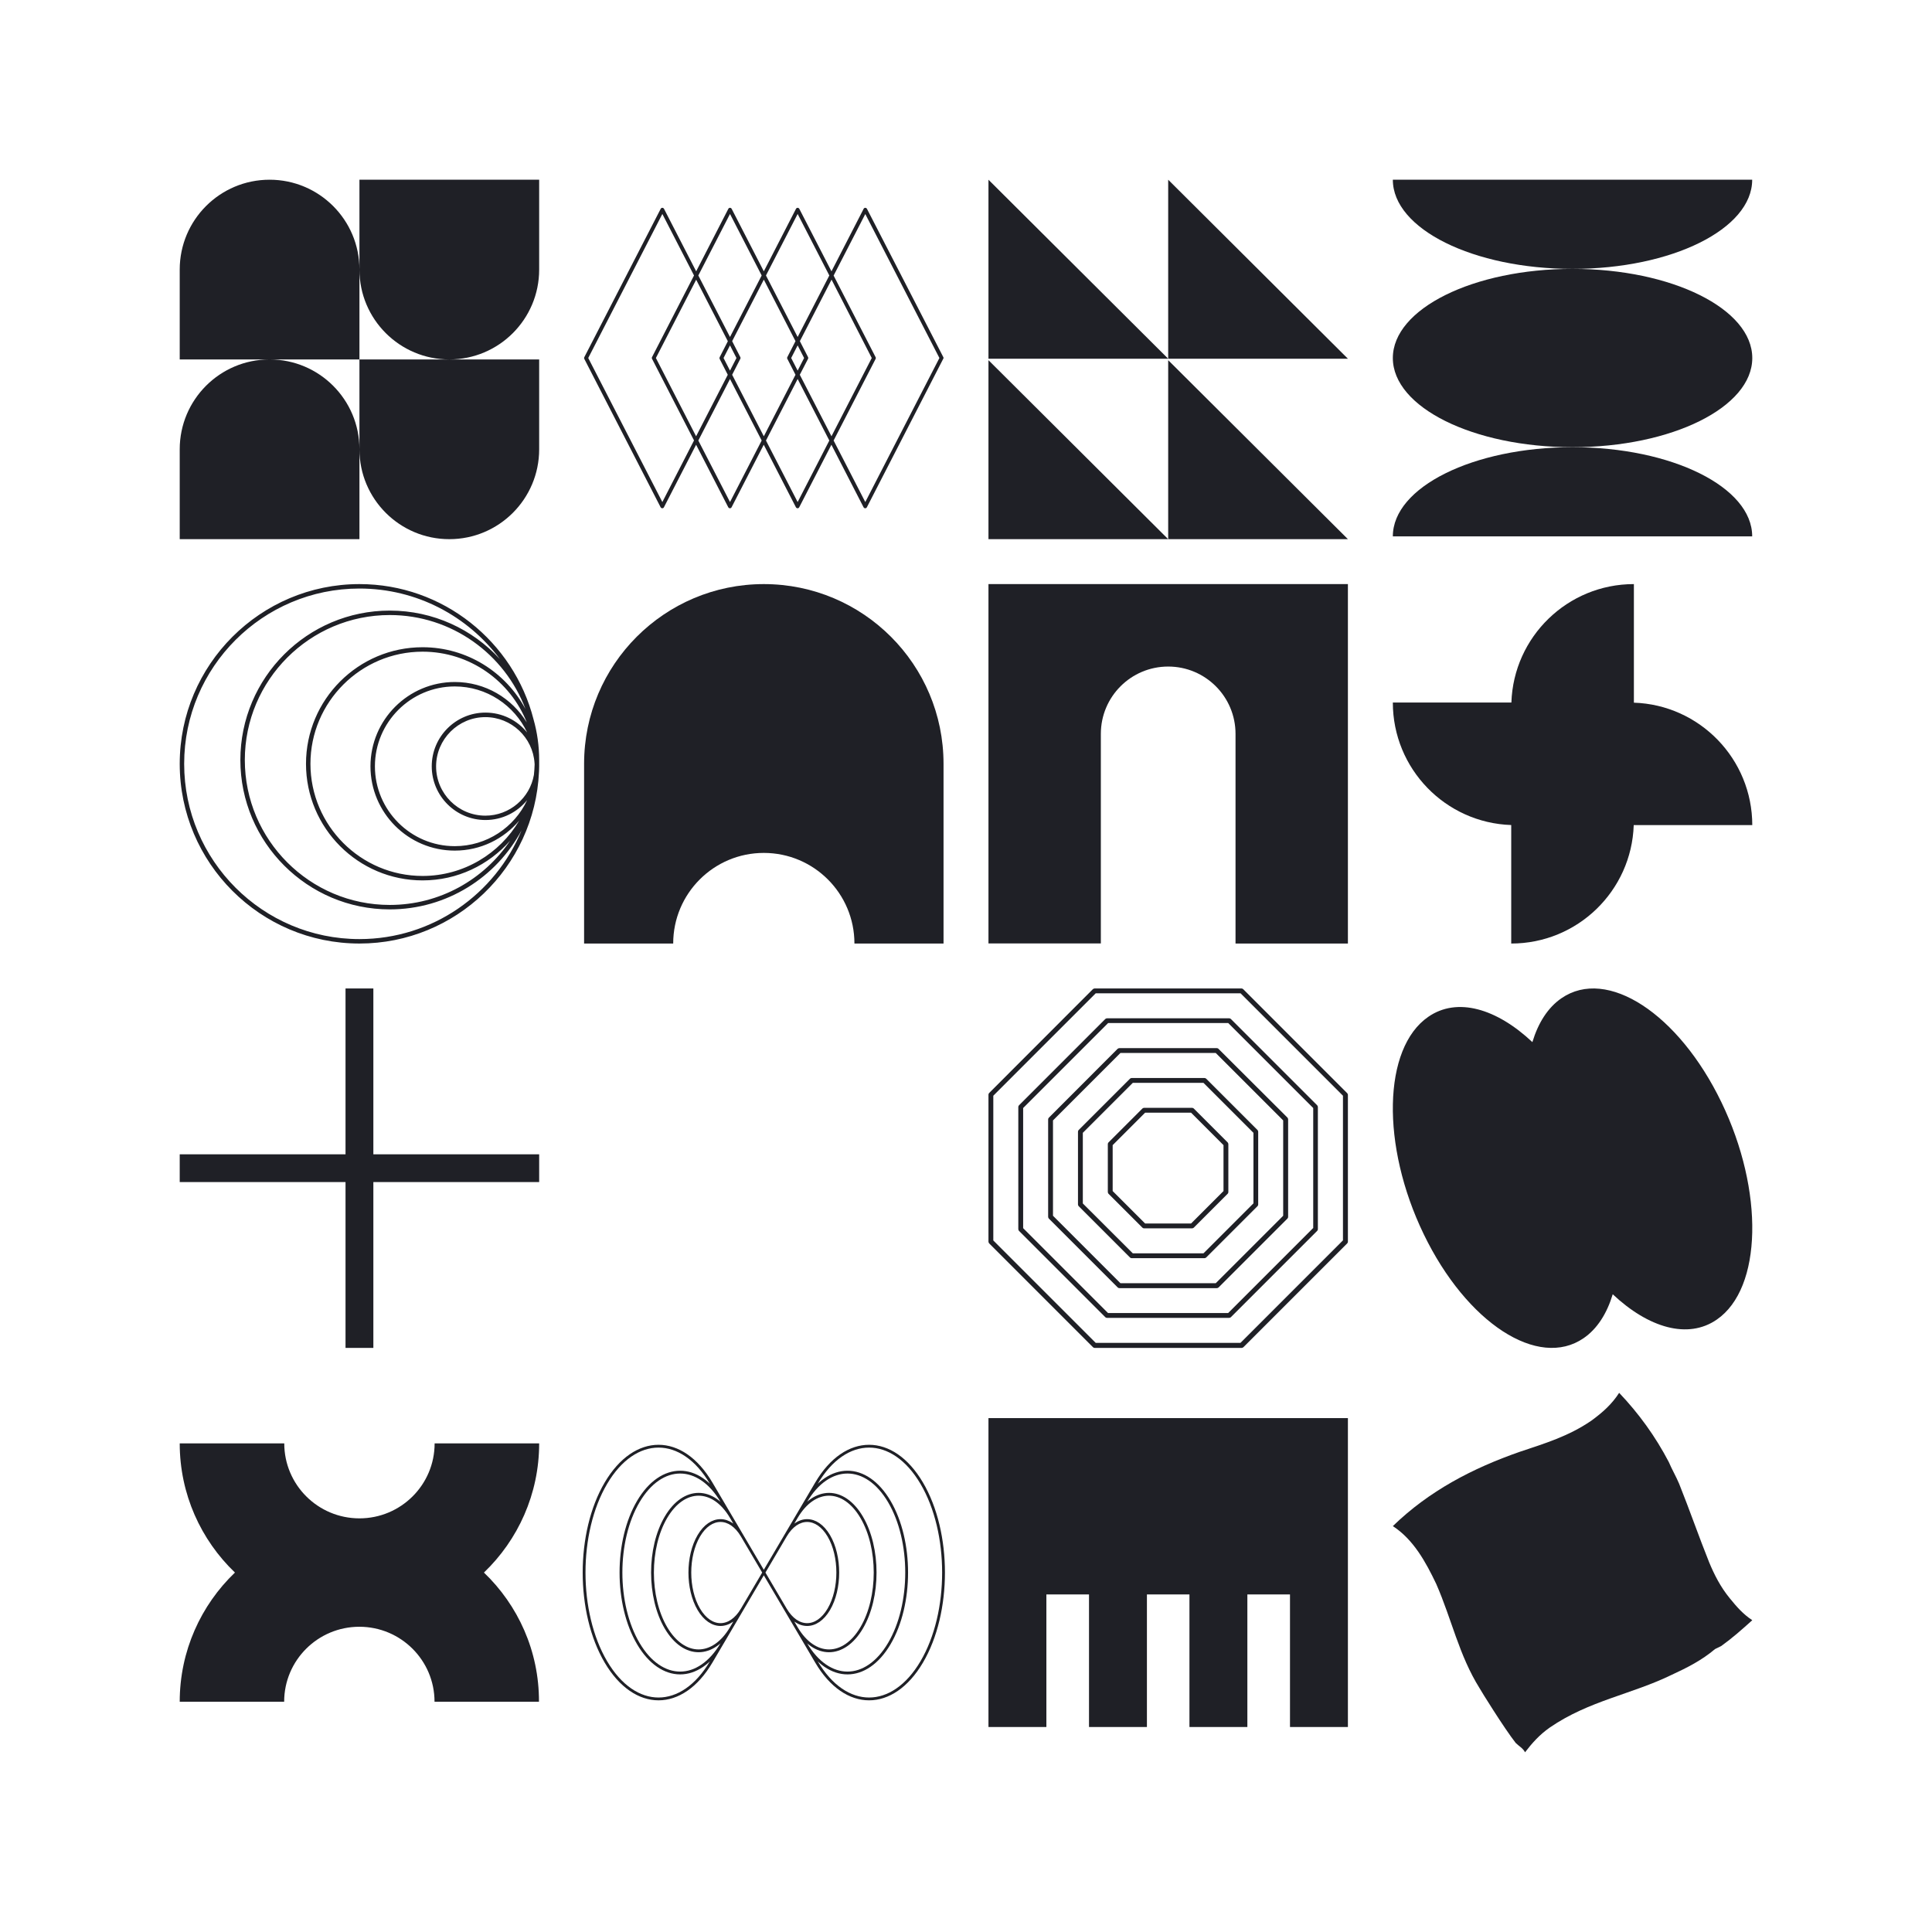
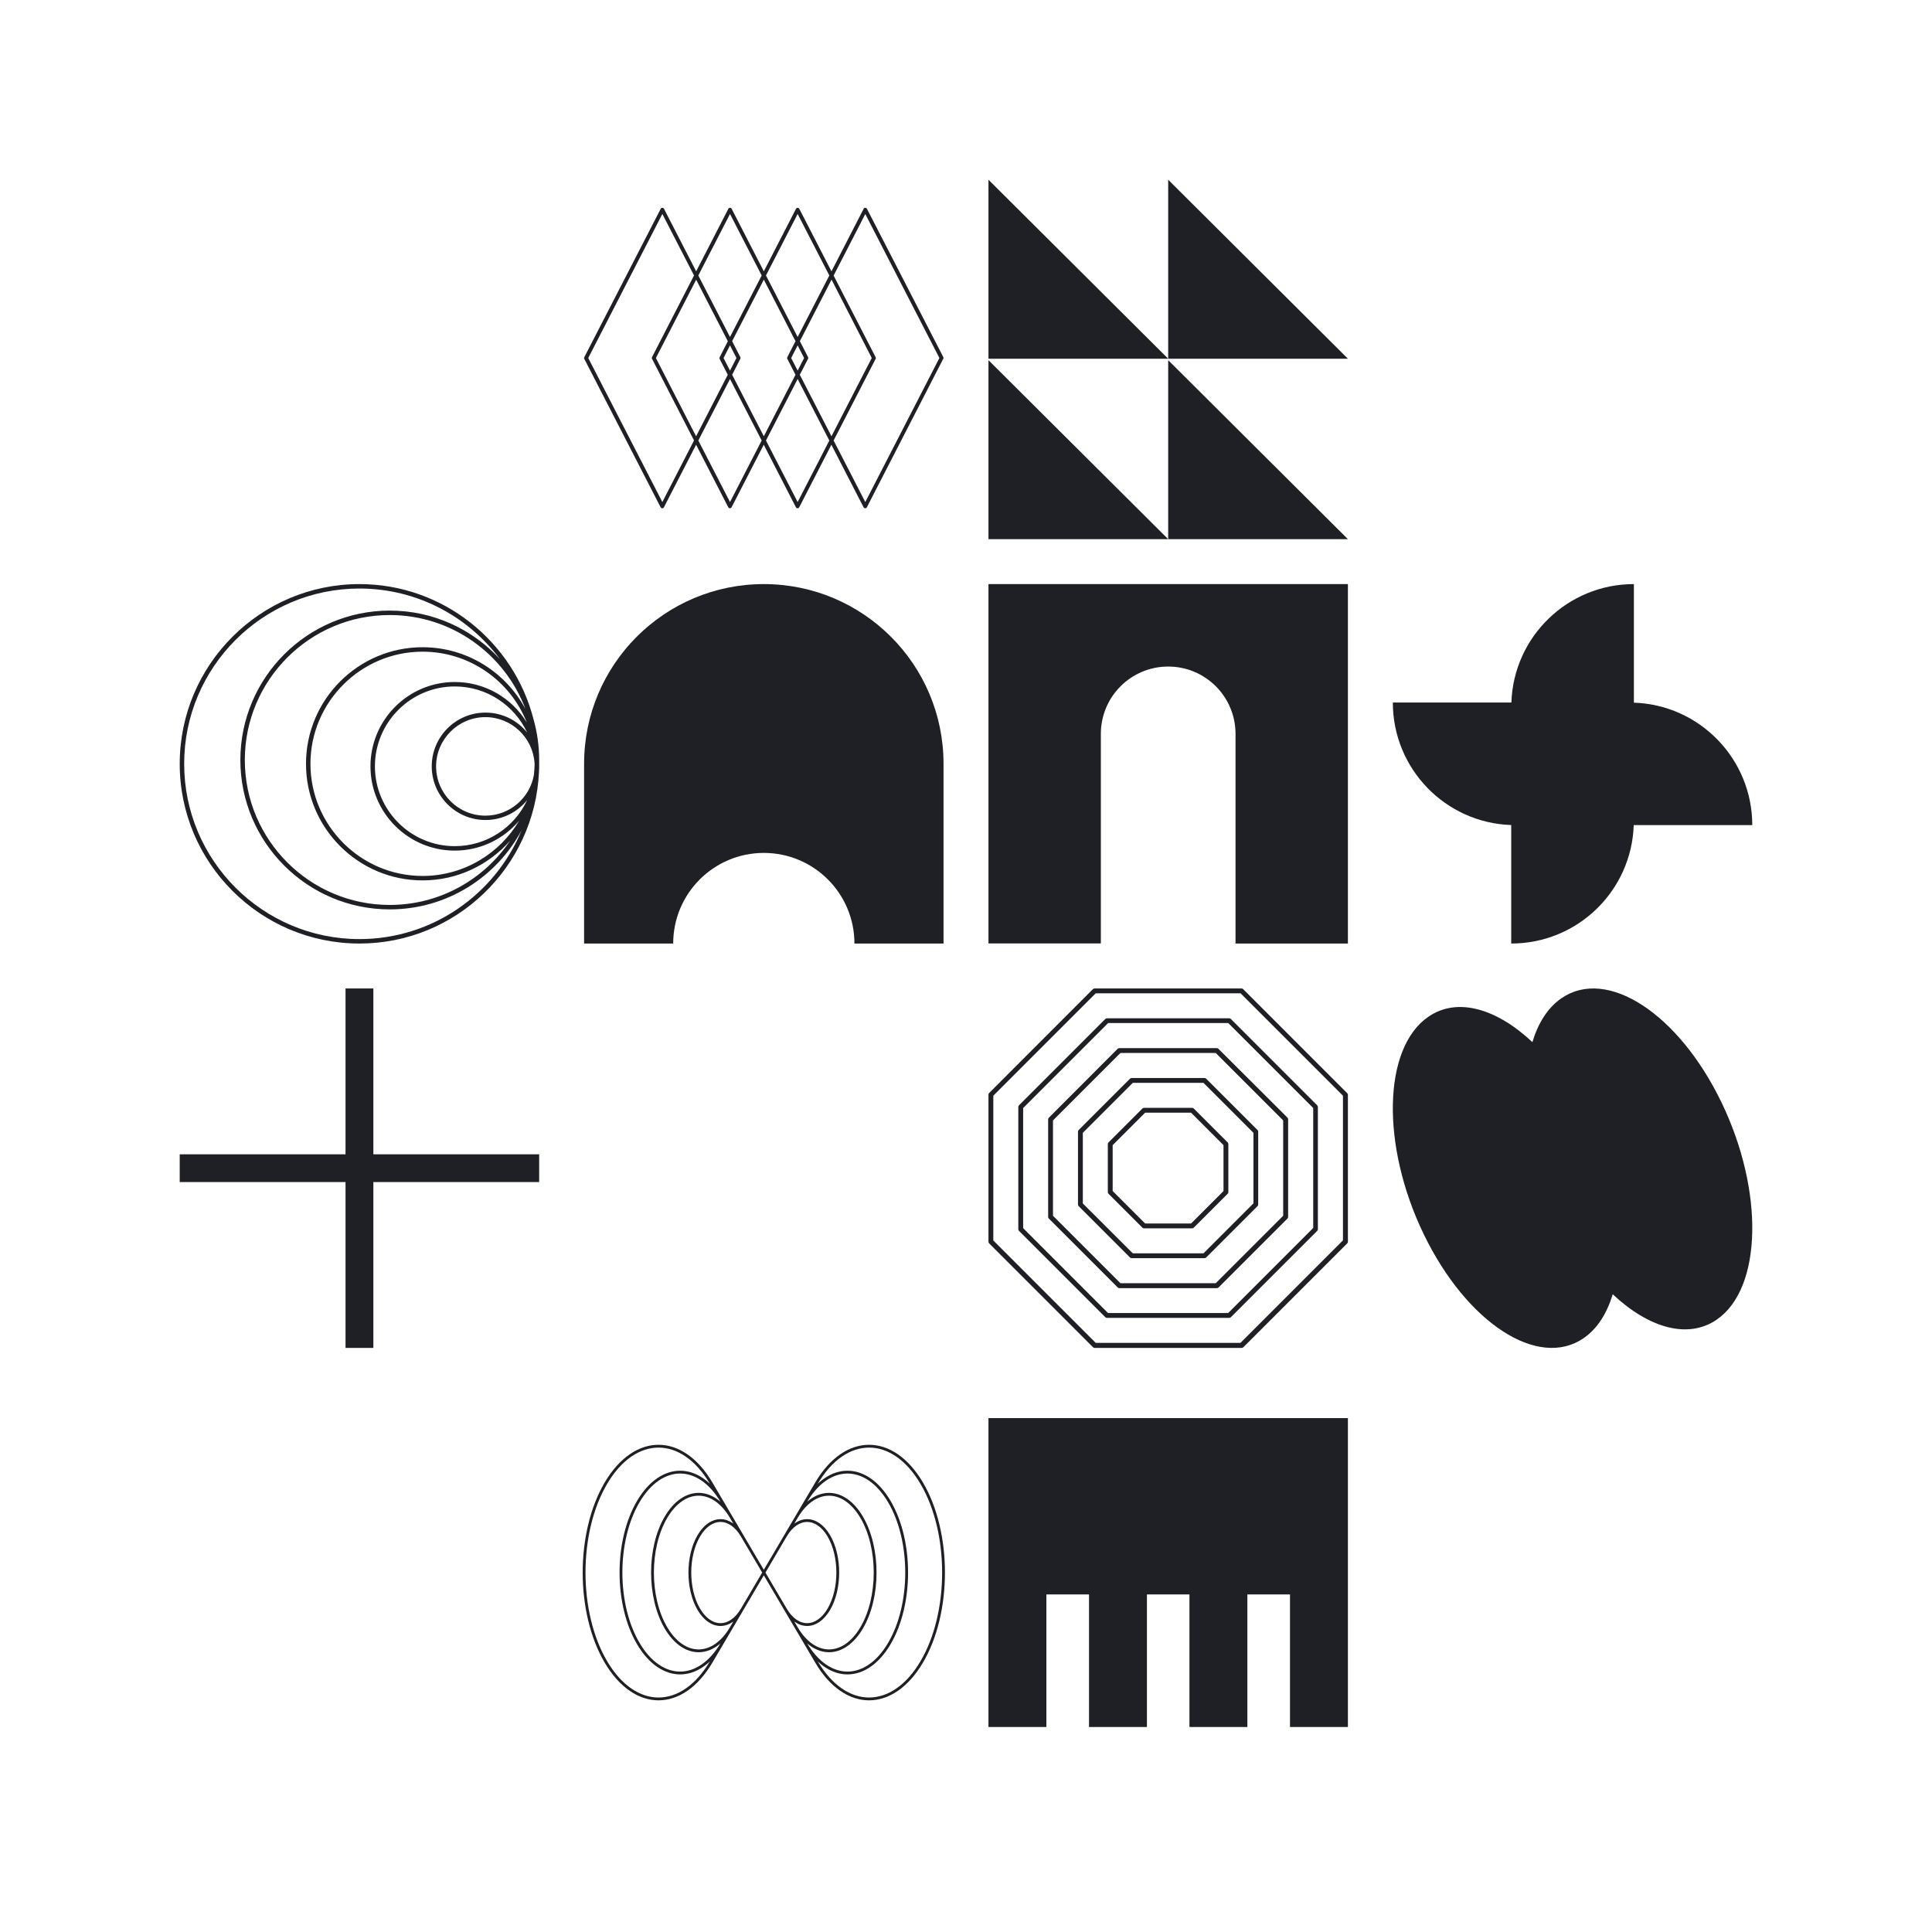
<svg xmlns="http://www.w3.org/2000/svg" width="688" height="688" viewBox="0 0 688 688" fill="none">
  <rect width="688" height="688" />
-   <path d="M192 96V64H128V96C128 78.308 113.656 64 96 64C78.308 64 64 78.344 64 96V128H96C78.308 128 64 142.344 64 160V192H128V160C128 177.692 142.344 192 160 192C177.692 192 192 177.656 192 160V128H160C177.692 128 192 113.656 192 96ZM128 128V160C128 142.308 113.656 128 96 128H128V96C128 113.692 142.344 128 160 128H128Z" fill="#1F2026" />
  <path d="M335.924 127.185L308.74 74.383C308.631 74.164 308.384 74 308.138 74C307.892 74 307.645 74.137 307.536 74.383L296.093 96.621L284.65 74.383C284.541 74.164 284.294 74 284.048 74C283.802 74 283.555 74.137 283.446 74.383L272.003 96.621L260.56 74.383C260.451 74.164 260.204 74 259.958 74C259.712 74 259.465 74.137 259.356 74.383L247.913 96.621L236.47 74.383C236.361 74.164 236.114 74 235.868 74C235.621 74 235.375 74.137 235.266 74.383L208.082 127.185C207.973 127.377 207.973 127.623 208.082 127.815L235.238 180.617C235.348 180.836 235.594 181 235.84 181C236.087 181 236.333 180.863 236.443 180.617L247.885 158.379L259.328 180.617C259.438 180.836 259.684 181 259.931 181C260.177 181 260.423 180.863 260.533 180.617L271.976 158.379L283.418 180.617C283.528 180.836 283.774 181 284.021 181C284.267 181 284.513 180.863 284.623 180.617L296.066 158.379L307.508 180.617C307.618 180.836 307.864 181 308.111 181C308.357 181 308.603 180.863 308.713 180.617L335.869 127.815C336.033 127.596 336.033 127.377 335.924 127.185ZM284.048 76.191L295.326 98.1L284.048 120.01L272.769 98.1L284.048 76.191ZM256.262 127.788L259.164 133.457L247.885 155.366L233.568 127.486L247.913 99.607L259.191 121.516L256.29 127.185C256.18 127.377 256.18 127.596 256.262 127.788ZM257.658 127.486L259.958 122.995L262.257 127.486L259.958 131.978L257.658 127.486ZM263.626 127.788C263.736 127.596 263.736 127.349 263.626 127.158L260.724 121.489L272.003 99.579L283.281 121.489L280.38 127.158C280.27 127.349 280.27 127.596 280.38 127.788L283.281 133.457L272.003 155.366L260.724 133.457L263.626 127.788ZM281.748 127.486L284.048 122.995L286.347 127.486L284.048 131.978L281.748 127.486ZM287.744 127.788C287.853 127.596 287.853 127.349 287.744 127.158L284.842 121.489L296.12 99.579L310.437 127.486L296.093 155.366L284.814 133.457L287.744 127.788ZM259.958 76.191L271.236 98.1L259.958 120.01L248.679 98.1L259.958 76.191ZM235.868 178.782L209.478 127.486L235.868 76.191L247.146 98.1L232.2 127.158C232.09 127.349 232.09 127.596 232.2 127.788L247.146 156.845L235.868 178.782ZM259.958 178.782L248.679 156.872L259.958 134.963L271.236 156.872L259.958 178.782ZM284.048 178.782L272.769 156.872L284.048 134.963L295.326 156.872L284.048 178.782ZM308.138 178.782L296.859 156.872L311.806 127.815C311.916 127.623 311.916 127.377 311.806 127.185L296.859 98.128L308.138 76.218L334.528 127.486L308.138 178.782Z" fill="#1F2026" />
  <path d="M352 64L416 127.741H352V64Z" fill="#1F2026" />
  <path d="M416 64L480 127.741H416V64Z" fill="#1F2026" />
  <path d="M352 128.258L416 192H352V128.258Z" fill="#1F2026" />
  <path d="M416 128.258L480 192H416V128.258Z" fill="#1F2026" />
-   <path d="M560 159.25C595.346 159.25 624 145.035 624 127.5C624 109.965 595.346 95.75 560 95.75C524.654 95.75 496 109.965 496 127.5C496 145.035 524.654 159.25 560 159.25Z" fill="#1F2026" />
-   <path d="M560 159.25C524.652 159.25 496 173.467 496 191H623.965C624 173.467 595.348 159.25 560 159.25Z" fill="#1F2026" />
-   <path d="M560 95.75C524.652 95.75 496 81.533 496 64H623.965C624 81.533 595.348 95.75 560 95.75Z" fill="#1F2026" />
  <path d="M192 271.335C192 271.113 192 270.892 192 270.67C192 265.667 191.303 260.79 190.005 256.198C182.943 228.521 157.799 208 128 208C92.722 208 64 236.722 64 272C64 307.278 92.691 336 128 336C162.328 336 190.417 308.829 191.937 274.882C191.968 274.628 191.968 274.407 191.968 274.153C192 273.742 192 273.33 192 272.918C192 272.823 192 272.728 192 272.633C192 272.443 192 272.253 192 272.063C192 271.778 192 271.557 192 271.335ZM190.385 272.222C190.353 273.457 190.258 274.692 190.132 275.927C188.707 284.16 181.486 290.462 172.841 290.462C163.151 290.462 155.297 282.577 155.297 272.918C155.297 263.26 163.183 255.375 172.841 255.375C182.12 255.375 189.752 262.626 190.353 271.747C190.385 271.873 190.385 272.032 190.385 272.222ZM172.873 253.76C162.328 253.76 153.746 262.341 153.746 272.887C153.746 283.432 162.328 292.014 172.873 292.014C178.858 292.014 184.21 289.259 187.725 284.92C183.196 294.611 173.348 301.324 161.948 301.324C146.272 301.324 133.51 288.562 133.51 272.887C133.51 257.211 146.272 244.449 161.948 244.449C173.316 244.449 183.165 251.163 187.725 260.853C184.21 256.515 178.858 253.76 172.873 253.76ZM161.948 242.866C145.385 242.866 131.927 256.325 131.927 272.887C131.927 289.449 145.385 302.907 161.948 302.907C171.131 302.907 179.396 298.759 184.906 292.204C177.971 303.984 165.114 311.933 150.484 311.933C128.475 311.933 110.551 294.009 110.551 272C110.551 249.991 128.475 232.067 150.484 232.067C167.299 232.067 181.74 242.518 187.598 257.275C182.31 248.629 172.81 242.866 161.948 242.866ZM150.484 230.484C127.588 230.484 108.968 249.104 108.968 272C108.968 294.896 127.588 313.516 150.484 313.516C162.898 313.516 174.013 308.038 181.645 299.392C172.366 313.168 156.627 322.256 138.799 322.256C110.33 322.256 87.181 299.107 87.181 270.638C87.181 242.169 110.33 219.02 138.799 219.02C160.871 219.02 179.776 232.954 187.123 252.493C180.125 239.414 166.318 230.484 150.484 230.484ZM128 334.417C93.577 334.417 65.583 306.423 65.583 272C65.583 237.577 93.577 209.583 128 209.583C148.457 209.583 166.634 219.464 178.003 234.696C168.281 224.087 154.284 217.437 138.799 217.437C109.443 217.437 85.597 241.314 85.597 270.638C85.597 299.962 109.475 323.84 138.799 323.84C159.097 323.84 176.768 312.408 185.73 295.687C176.388 318.393 154.031 334.417 128 334.417Z" fill="#1F2026" />
  <path d="M272 208C236.64 208 208 236.676 208 272V336H239.73C239.73 318.176 254.176 303.73 272 303.73C289.824 303.73 304.27 318.176 304.27 336H336V272C336 236.64 307.36 208 272 208Z" fill="#1F2026" />
  <path d="M352 208V335.963H392.019V261.346C392.019 248.093 402.747 237.364 416 237.364C429.253 237.364 439.981 248.093 439.981 261.346V336H480V208H352Z" fill="#1F2026" />
  <path d="M624 293.861C624 270.252 605.266 251.005 581.841 250.228V208C558.237 208 538.995 226.738 538.218 250.169H496C496 273.778 514.734 293.025 538.159 293.802V336C561.763 336 581.005 317.262 581.782 293.831H624V293.861Z" fill="#1F2026" />
  <path d="M192 411.059H132.956V352H123.044V411.059H64V420.941H123.044V480H132.956V420.941H192V411.059Z" fill="#1F2026" />
  <path d="M479.689 389.227L442.704 352.242C442.532 352.069 442.325 352 442.083 352H389.813C389.572 352 389.365 352.104 389.192 352.242L352.242 389.227C352.069 389.399 352 389.606 352 389.848V442.152C352 442.394 352.104 442.601 352.242 442.773L389.227 479.758C389.399 479.931 389.606 480 389.848 480H442.152C442.394 480 442.601 479.896 442.773 479.758L479.758 442.773C479.931 442.601 480 442.394 480 442.152V389.813C479.931 389.606 479.862 389.365 479.689 389.227ZM478.206 441.738L441.738 478.206H390.193L353.725 441.738V390.193L390.193 353.725H441.772L478.24 390.193V441.738H478.206Z" fill="#1F2026" />
  <path d="M437.701 362.626H394.23C393.988 362.626 393.781 362.73 393.609 362.868L362.868 393.609C362.695 393.781 362.626 393.988 362.626 394.23V437.701C362.626 437.943 362.73 438.15 362.868 438.322L393.609 469.063C393.781 469.236 393.988 469.305 394.23 469.305H437.701C437.943 469.305 438.15 469.201 438.322 469.063L469.063 438.322C469.236 438.15 469.305 437.943 469.305 437.701V394.23C469.305 393.988 469.201 393.781 469.063 393.609L438.322 362.868C438.15 362.695 437.943 362.626 437.701 362.626ZM467.58 437.356L437.356 467.58H394.575L364.352 437.356V394.575L394.609 364.317H437.391L467.649 394.575V437.356H467.58Z" fill="#1F2026" />
  <path d="M433.32 373.253H398.611C398.37 373.253 398.163 373.356 397.99 373.494L373.494 398.025C373.322 398.197 373.253 398.404 373.253 398.646V433.32C373.253 433.561 373.356 433.768 373.494 433.941L398.025 458.471C398.197 458.644 398.404 458.713 398.646 458.713H433.32C433.561 458.713 433.768 458.609 433.941 458.471L458.471 433.941C458.644 433.768 458.713 433.561 458.713 433.32V398.611C458.713 398.37 458.609 398.163 458.471 397.99L433.906 373.494C433.768 373.322 433.527 373.253 433.32 373.253ZM456.953 432.94L432.94 456.953H398.991L374.978 432.94V398.991L398.991 374.978H432.94L456.953 398.991V432.94Z" fill="#1F2026" />
  <path d="M428.903 383.879H403.027C402.786 383.879 402.579 383.983 402.406 384.121L384.121 402.407C383.948 402.579 383.879 402.786 383.879 403.028V428.904C383.879 429.145 383.983 429.352 384.121 429.525L402.406 447.81C402.579 447.983 402.786 448.052 403.027 448.052H428.903C429.145 448.052 429.352 447.948 429.524 447.81L447.81 429.525C447.983 429.352 448.052 429.145 448.052 428.904V403.028C448.052 402.786 447.948 402.579 447.81 402.407L429.524 384.121C429.352 383.983 429.145 383.879 428.903 383.879ZM446.327 428.559L428.558 446.327H403.407L385.604 428.559V403.407L403.407 385.604H428.558L446.361 403.407V428.559H446.327Z" fill="#1F2026" />
  <path d="M424.487 394.506H407.444C407.202 394.506 406.995 394.609 406.823 394.747L394.747 406.823C394.575 406.995 394.506 407.202 394.506 407.444V424.488C394.506 424.729 394.609 424.936 394.747 425.109L406.823 437.184C406.995 437.357 407.202 437.426 407.444 437.426H424.487C424.729 437.426 424.936 437.322 425.108 437.184L437.184 425.109C437.356 424.936 437.425 424.729 437.425 424.488V407.444C437.425 407.202 437.322 406.995 437.184 406.823L425.108 394.747C424.936 394.609 424.729 394.506 424.487 394.506ZM435.7 424.143L424.142 435.7H407.789L396.231 424.143V407.789L407.789 396.231H424.142L435.7 407.789V424.143Z" fill="#1F2026" />
  <path d="M612.999 392.496C597.723 360.895 572.24 344.328 556.056 355.472C551.203 358.801 547.76 364.261 545.694 371.104C532.921 359.1 518.896 354.986 508.628 362.092C492.444 373.236 491.724 407.903 507.001 439.504C522.277 471.105 547.76 487.672 563.944 476.528C568.797 473.199 572.24 467.739 574.306 460.896C587.079 472.9 601.104 477.014 611.372 469.908C627.556 458.764 628.276 424.097 612.999 392.496Z" fill="#1F2026" />
-   <path d="M172.334 560C184.444 548.405 192 532.063 192 514H154.773C154.773 528.76 142.767 540.699 128 540.699C113.199 540.699 101.227 528.726 101.227 514H64C64 532.063 71.556 548.405 83.666 560C71.556 571.595 64 587.937 64 606H101.192C101.192 591.24 113.199 579.301 127.965 579.301C142.767 579.301 154.739 591.274 154.739 606H191.931C192 587.937 184.444 571.595 172.334 560Z" fill="#1F2026" />
  <path d="M272 560C272 560 258.345 536.821 253.255 528.18C242.902 510.607 226.117 510.607 215.764 528.18C205.412 545.754 205.412 574.246 215.765 591.82C226.117 609.393 242.902 609.393 253.255 591.82C258.517 582.887 272 560 272 560ZM272 560C272 560 285.655 583.179 290.745 591.82C301.098 609.393 317.883 609.393 328.236 591.82C338.588 574.246 338.588 545.754 328.235 528.18C317.883 510.607 301.098 510.607 290.745 528.18C285.483 537.113 272 560 272 560ZM272 560C272 560 282.853 578.422 286.898 585.29C295.127 599.257 308.467 599.257 316.695 585.29C324.923 571.323 324.923 548.677 316.695 534.71C308.467 520.743 295.127 520.743 286.898 534.71C282.716 541.81 272 560 272 560ZM272 560C272 560 280.458 574.358 283.611 579.71C290.024 590.595 300.421 590.595 306.834 579.71C313.246 568.824 313.246 551.176 306.834 540.29C300.421 529.405 290.024 529.405 283.611 540.29C280.352 545.823 272 560 272 560ZM272 560C272 560 266.381 550.461 264.286 546.905C260.025 539.673 253.118 539.673 248.857 546.905C244.597 554.137 244.597 565.863 248.857 573.095C253.118 580.327 260.025 580.327 264.286 573.095C266.451 569.419 272 560 272 560ZM272 560C272 560 277.619 569.539 279.714 573.095C283.975 580.327 290.882 580.327 295.143 573.095C299.403 565.863 299.403 554.137 295.143 546.905C290.882 539.673 283.975 539.673 279.714 546.905C277.549 550.581 272 560 272 560ZM272 560C272 560 261.147 541.578 257.102 534.71C248.873 520.743 235.533 520.743 227.305 534.71C219.077 548.677 219.077 571.323 227.305 585.29C235.533 599.257 248.873 599.257 257.102 585.29C261.284 578.19 272 560 272 560ZM272 560C272 560 263.542 545.642 260.389 540.29C253.976 529.405 243.579 529.405 237.166 540.29C230.754 551.176 230.754 568.824 237.166 579.71C243.579 590.595 253.976 590.595 260.389 579.71C263.648 574.177 272 560 272 560Z" stroke="#1F2026" />
  <path d="M352 505V567.79V615H372.624V567.79H387.804V615H408.428V567.79H423.572V615H444.196V567.79H459.376V615H480V567.79V505H352Z" fill="#1F2026" />
-   <path d="M624 576.969C620.32 580.284 617.005 583.234 612.96 586.15C612.231 586.515 611.502 586.879 610.739 587.244C605.965 591.287 600.794 593.873 595.29 596.425C580.936 603.418 565.851 605.605 551.894 615.184C548.214 617.769 545.629 620.686 543.076 624C542.347 622.542 540.855 621.779 539.761 620.686C535.716 615.548 527.262 601.926 526.898 601.197C519.538 589.431 516.952 576.572 511.449 564.044C507.769 556.321 503.36 548.234 496 543.461C508.863 530.966 524.312 522.879 541.253 516.98C550.071 514.03 558.558 511.478 566.647 505.943C570.692 502.993 574.007 500.044 576.593 496C583.588 503.358 589.456 511.445 594.263 520.626C595.357 523.211 596.848 525.763 597.942 528.348C601.622 537.529 604.938 547.107 608.617 556.288C610.441 560.696 612.662 565.104 615.977 569.148C618.464 572.197 620.685 574.782 624 576.969Z" fill="#1F2026" />
</svg>
